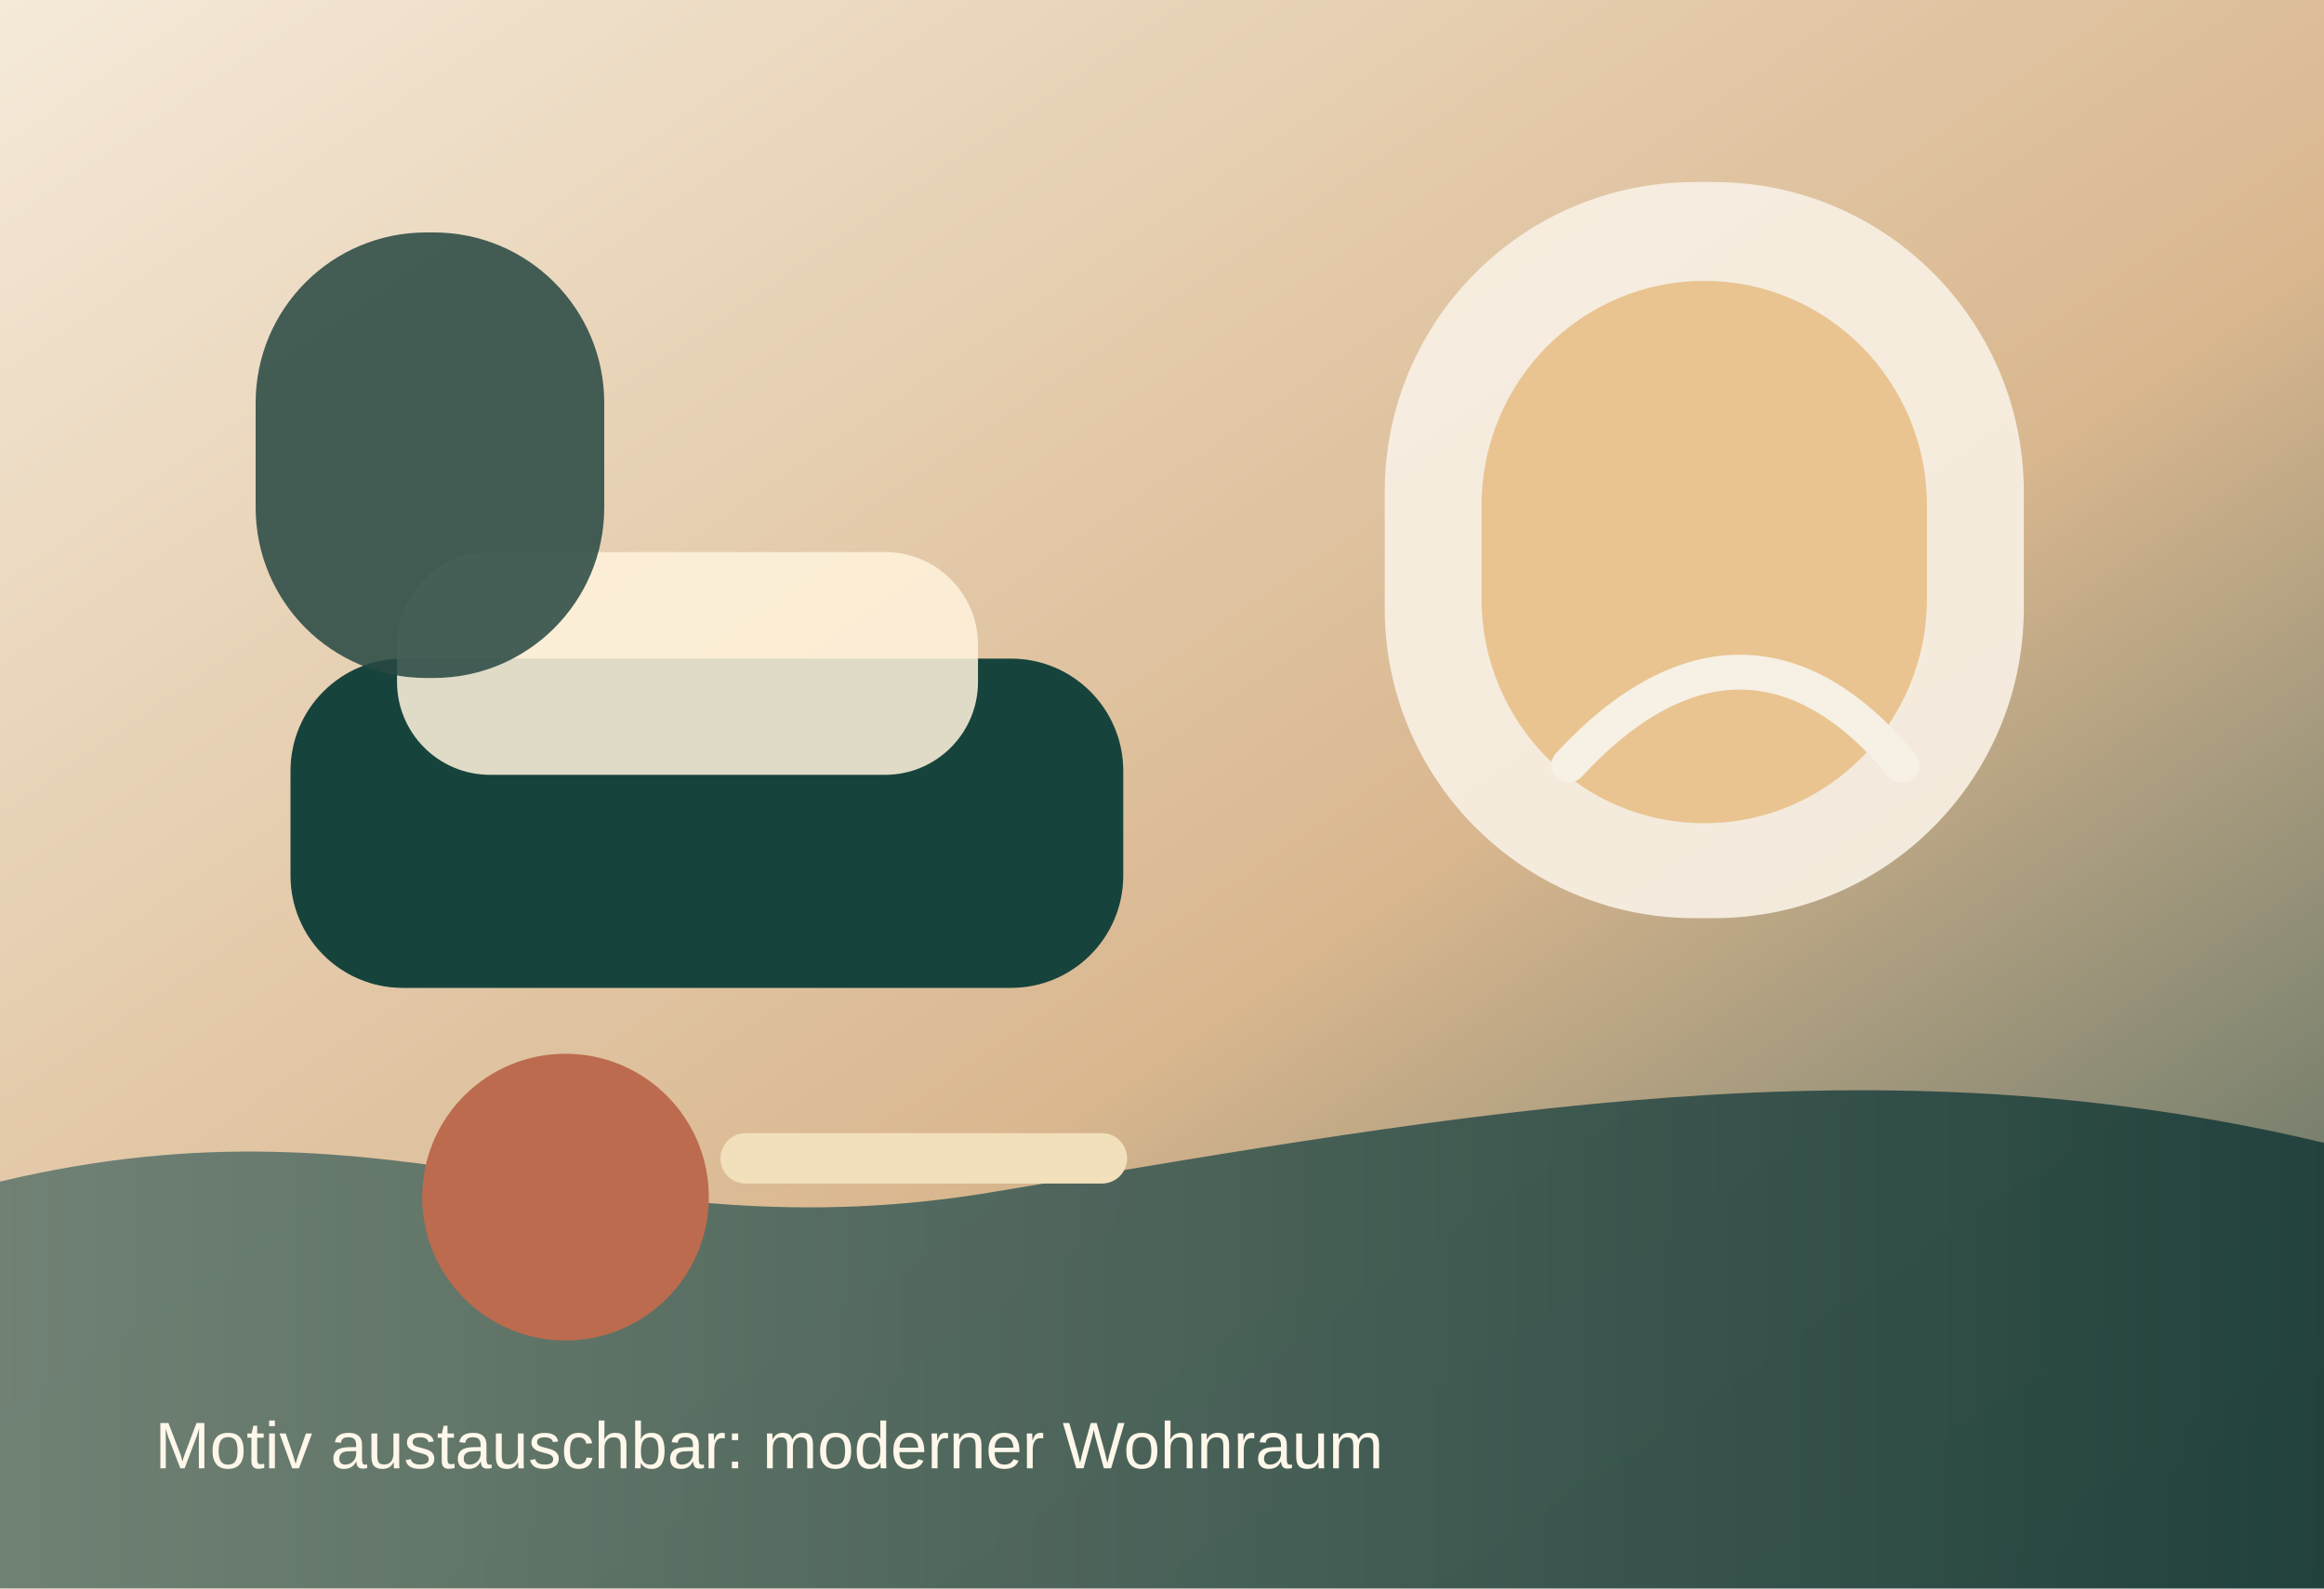
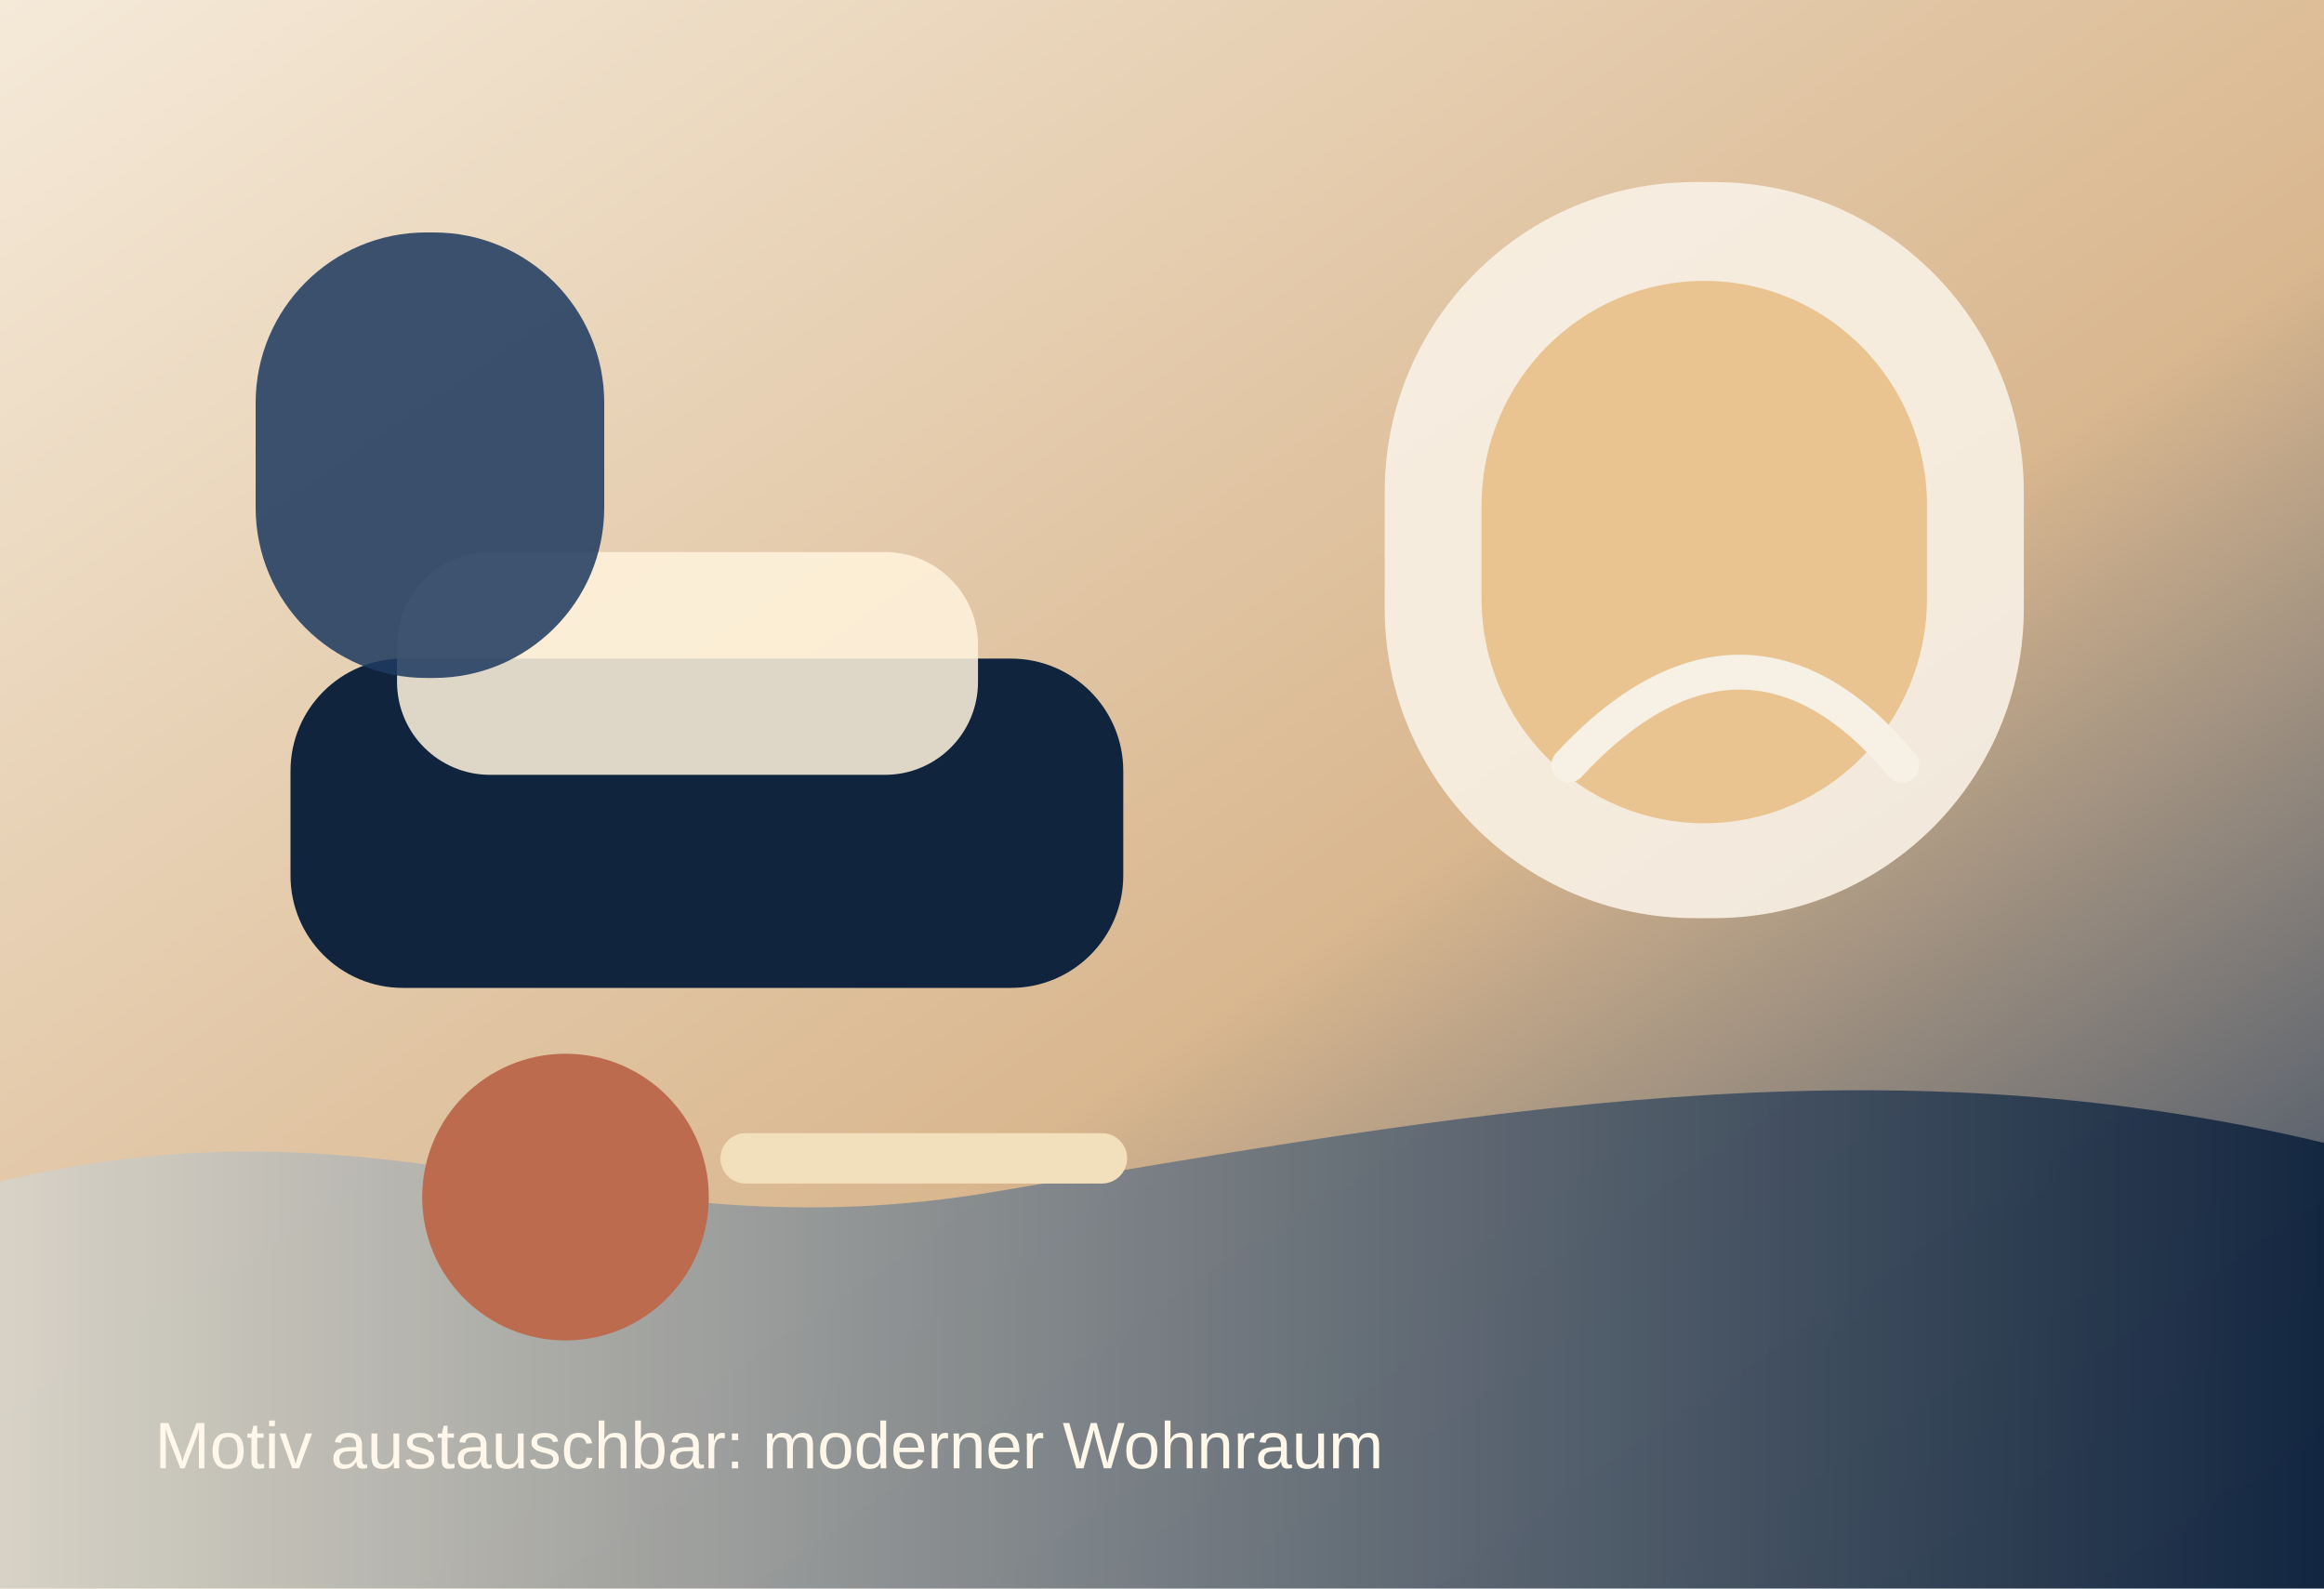
<svg xmlns="http://www.w3.org/2000/svg" viewBox="0 0 1200 820" role="img" aria-labelledby="title desc">
  <defs>
    <linearGradient id="wall" x1="0" x2="1" y1="0" y2="1">
      <stop offset="0" stop-color="#f5ead9" />
      <stop offset="0.58" stop-color="#d9b78f" />
-       <stop offset="1" stop-color="#46645d" />
+       <stop offset="1" stop-color="#1e3a5f" />
    </linearGradient>
    <linearGradient id="floor" x1="0" x2="1">
-       <stop offset="0" stop-color="#6b7f72" />
-       <stop offset="1" stop-color="#1f3f3b" />
+       <stop offset="0" stop-color="#d8d4c8" />
+       <stop offset="1" stop-color="#10243e" />
    </linearGradient>
  </defs>
  <rect width="1200" height="820" fill="url(#wall)" />
  <path d="M0 610 C210 560 310 650 515 615 C760 574 970 535 1200 590 L1200 820 L0 820 Z" fill="url(#floor)" opacity=".95" />
  <rect x="715" y="94" width="330" height="380" rx="160" fill="#f7f0e4" opacity=".92" />
  <rect x="765" y="145" width="230" height="280" rx="116" fill="#e9c491" />
  <path d="M810 395 C870 330 930 332 982 395" fill="none" stroke="#f7f0e4" stroke-width="18" stroke-linecap="round" />
-   <rect x="150" y="340" width="430" height="170" rx="58" fill="#17433d" />
+   <rect x="150" y="340" width="430" height="170" rx="58" fill="#10243e" />
  <rect x="205" y="285" width="300" height="115" rx="48" fill="#fff3dc" opacity=".86" />
  <circle cx="292" cy="618" r="74" fill="#bc6b4e" />
  <rect x="372" y="585" width="210" height="26" rx="13" fill="#f2dfbb" />
-   <rect x="132" y="120" width="180" height="230" rx="88" fill="#274842" opacity=".86" />
+   <rect x="132" y="120" width="180" height="230" rx="88" fill="#1e3a5f" opacity=".86" />
  <text x="80" y="758" fill="#fff7ea" font-family="Arial, sans-serif" font-size="34" letter-spacing="0">Motiv austauschbar: moderner Wohnraum</text>
</svg>
